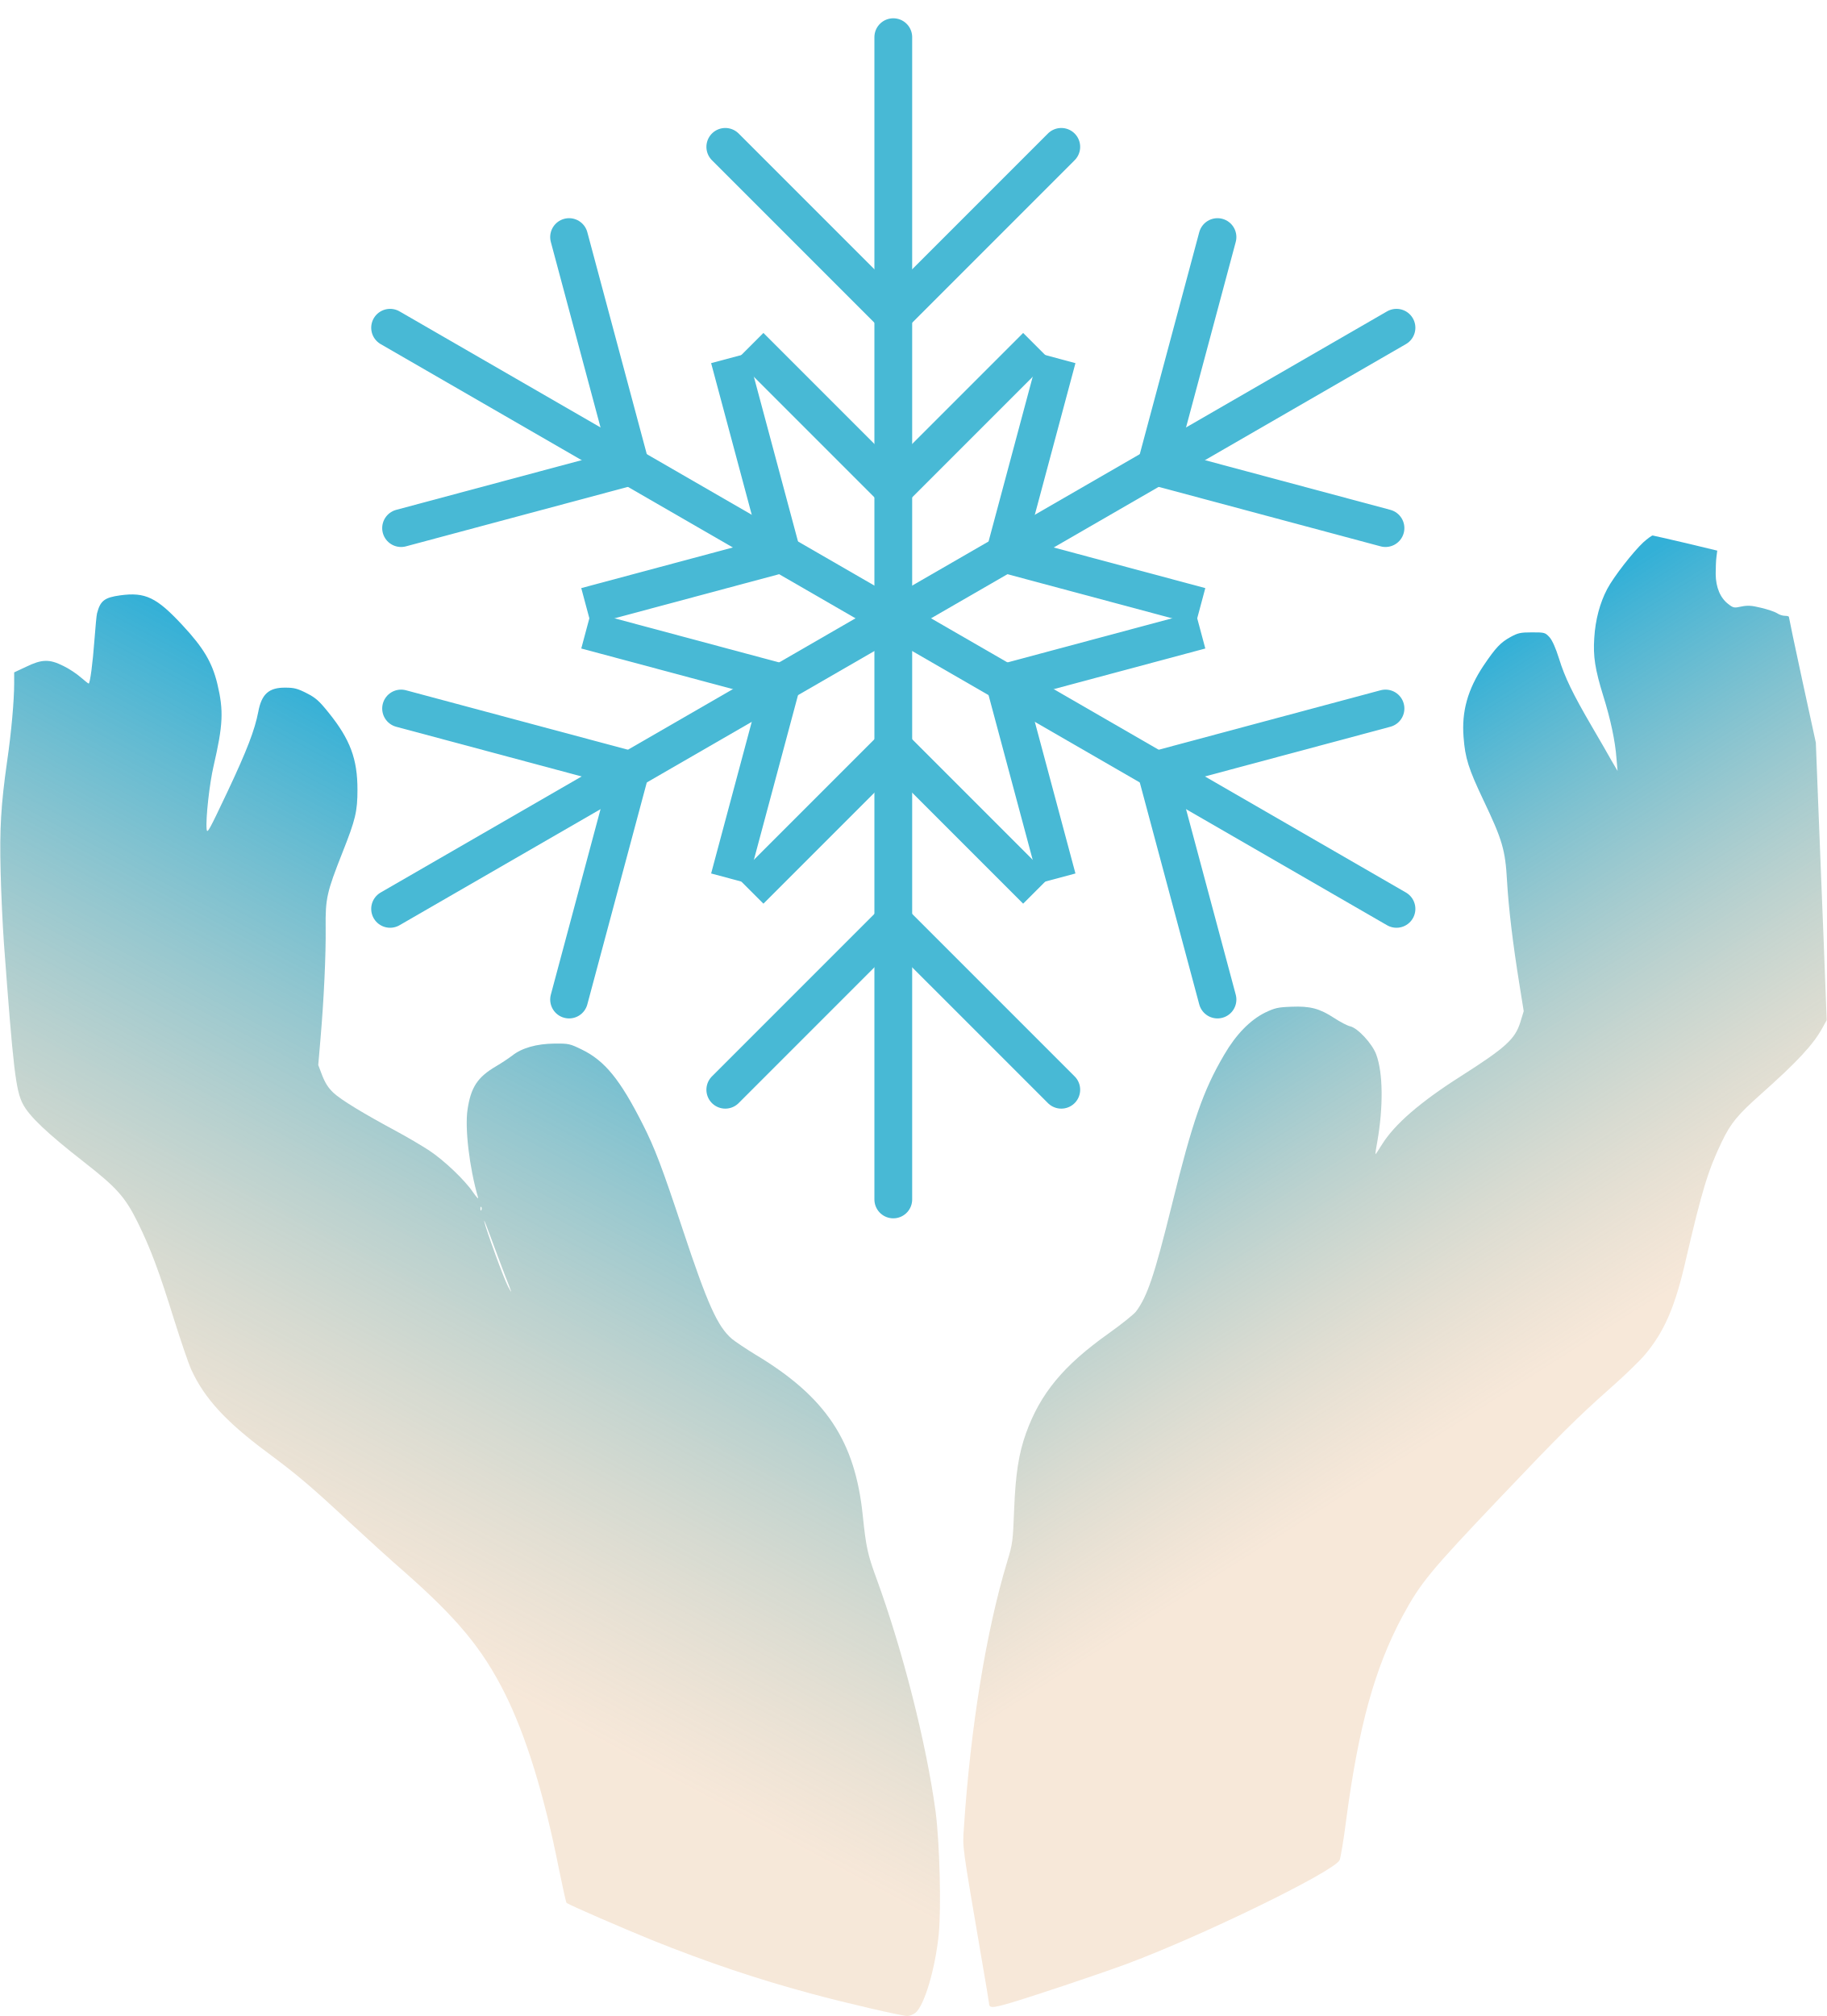
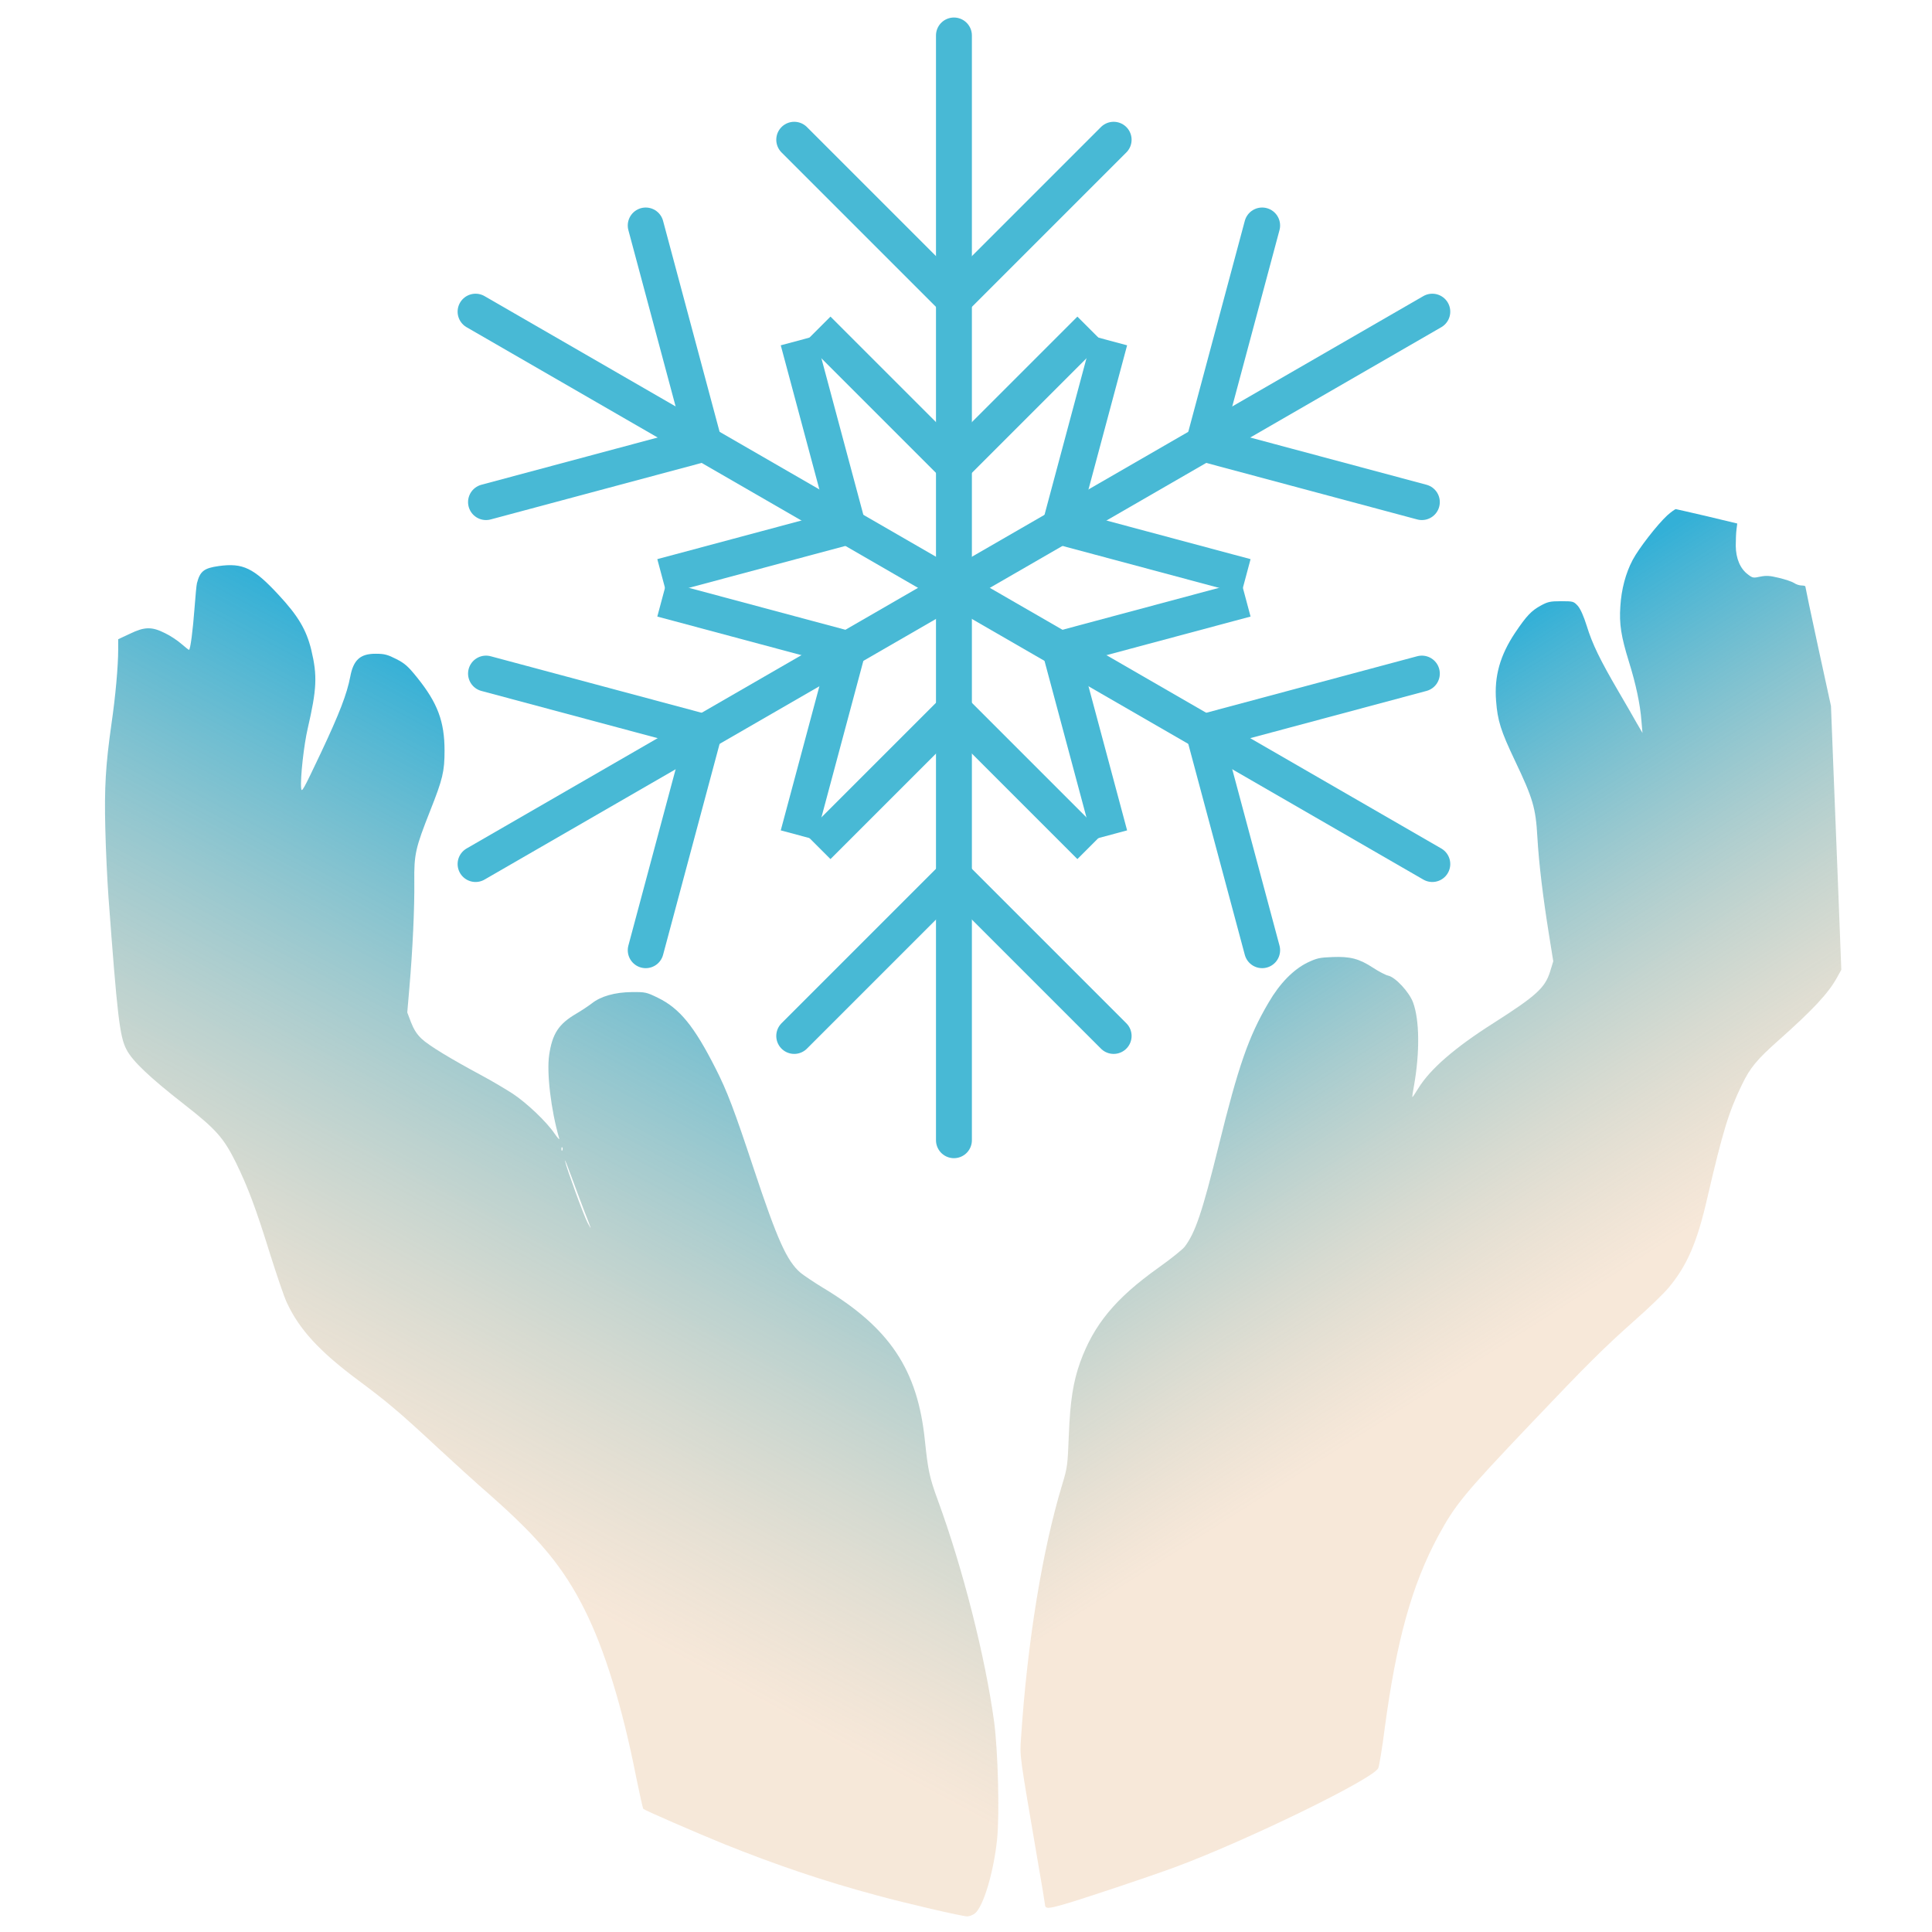
- <svg xmlns="http://www.w3.org/2000/svg" xmlns:xlink="http://www.w3.org/1999/xlink" version="1.0" width="1160pt" height="1280pt" viewBox="0 0 1160 1280" preserveAspectRatio="xMidYMid meet" id="svg12">
+ <svg xmlns="http://www.w3.org/2000/svg" xmlns:xlink="http://www.w3.org/1999/xlink" version="1.0" width="1280pt" height="1280pt" viewBox="0 0 1280 1280" preserveAspectRatio="xMidYMid meet" id="svg12">
  <defs id="defs16">
    <linearGradient id="linearGradient906">
      <stop id="stop902" offset="0" style="stop-color:#e9c29b;stop-opacity:0.379" />
      <stop id="stop904" offset="1" style="stop-color:#33b0d7;stop-opacity:1" />
    </linearGradient>
    <linearGradient id="linearGradient890">
      <stop style="stop-color:#e9c29b;stop-opacity:0.38" offset="0" id="stop886" />
      <stop style="stop-color:#33b0d7;stop-opacity:1" offset="1" id="stop888" />
    </linearGradient>
-     <linearGradient xlink:href="#linearGradient890" id="linearGradient892" x1="925.917" y1="905.089" x2="710.059" y2="564.26" gradientUnits="userSpaceOnUse" />
-     <linearGradient xlink:href="#linearGradient906" id="linearGradient900" x1="212.254" y1="1016.163" x2="451.116" y2="571.192" gradientUnits="userSpaceOnUse" />
+     <linearGradient xlink:href="#linearGradient890" id="linearGradient892" x1="925.917" y1="905.089" x2="710.059" y2="564.26" gradientUnits="userSpaceOnUse" gradientTransform="matrix(0.9918371,0,0,0.9918371,69.37737,0.093369)" />
+     <linearGradient xlink:href="#linearGradient906" id="linearGradient900" x1="212.254" y1="1016.163" x2="451.116" y2="571.192" gradientUnits="userSpaceOnUse" gradientTransform="matrix(0.9918371,0,0,0.9918371,69.37737,0.093369)" />
  </defs>
-   <path style="fill:url(#linearGradient892);stroke:none;stroke-width:0.1;fill-opacity:1" id="path6" d="m 1043.7,344.2 c -6.5,6 -19,22 -23.1,29.8 -4.6,8.7 -7.5,19.5 -8.2,31 -0.8,11.7 0.5,20 5.7,36.8 4.6,14.7 7.6,28.6 8.4,39.7 l 0.7,8 -3.8,-6.5 c -2,-3.6 -7.6,-13.3 -12.4,-21.5 -12.2,-20.9 -17.3,-31.4 -21,-43.4 -2.1,-6.7 -4.2,-11.4 -6,-13.5 -2.8,-3 -3.1,-3.1 -11.2,-3.1 -7.3,0 -8.9,0.4 -13.5,2.9 -6.4,3.5 -9.5,6.8 -17.2,18.2 -10,15 -14,29 -12.7,45.4 1,13.4 3.2,20.2 12.6,40 12.1,25.4 13.9,31.6 15,51.3 1,17.3 3.7,39.9 7.9,65.9 l 2.7,16.8 -2.2,7.2 c -3.4,10.6 -9.2,15.9 -37.4,33.9 -26.2,16.6 -42.6,30.9 -50.5,43.7 -2.1,3.4 -3.9,6.1 -4,6 -0.2,-0.2 0.3,-3.7 1.1,-7.8 3.9,-22.2 3.7,-43.9 -0.7,-55.6 -2.6,-6.9 -11.8,-16.8 -16.6,-17.8 -1.8,-0.4 -6.3,-2.8 -10,-5.2 -9.3,-6.1 -15.3,-7.7 -27.3,-7.2 -8.5,0.3 -10.5,0.8 -16.6,3.7 -9.5,4.7 -18.5,13.9 -25.9,26.6 -13.4,22.7 -20.2,42.3 -33.4,95.8 -11,44.4 -15.5,57.8 -22.7,67.4 -1.4,1.8 -9.2,8.1 -17.5,14 -28.7,20.4 -43.2,38 -52.3,63.1 -4.7,13.1 -6.7,26 -7.6,48.7 -0.8,20.1 -0.9,21.5 -4.4,33 -13.3,43.9 -23.3,105.2 -27.5,169 -0.9,13.1 -1.3,9.6 11.4,84.1 2.5,14.3 4.5,26.5 4.5,27 0.1,3.5 1.7,3.5 12.6,0.4 14.3,-4.2 55,-17.8 73.9,-24.7 47.7,-17.6 132.7,-59 136.2,-66.3 0.6,-1.4 2.6,-13 4.2,-25.8 7.9,-59.4 18.2,-96.4 35.8,-129.2 11.4,-21 17.1,-28 61.6,-74.8 37.9,-39.9 49.2,-51.1 69.7,-69.3 9.1,-8 19.3,-17.8 22.7,-21.9 12.2,-14.6 19,-30.2 25.7,-59.5 10.5,-45.1 14.3,-57.6 23.2,-76 5.5,-11.4 10,-16.8 24.4,-29.6 23.4,-20.8 33.5,-31.7 39.3,-42.3 l 2.7,-4.9 -2,-52.1 c -1.1,-28.7 -2.7,-68.3 -3.5,-88.1 l -1.4,-36 -8.6,-39.5 c -4.7,-21.7 -8.5,-39.8 -8.5,-40.3 0,-0.4 -1.1,-0.7 -2.5,-0.7 -1.4,0 -3.7,-0.7 -5.1,-1.7 -1.4,-0.9 -5.9,-2.4 -10.1,-3.4 -6.1,-1.5 -8.5,-1.6 -12.5,-0.8 -4.5,1 -5.1,0.9 -8.2,-1.5 -5.2,-3.9 -8,-10.7 -8.1,-19.1 0,-3.9 0.2,-8.8 0.5,-11 l 0.5,-3.9 -20,-4.8 c -11,-2.6 -20.5,-4.7 -21,-4.8 -0.6,0 -3.2,1.9 -5.8,4.2 z" />
-   <path style="fill:url(#linearGradient900);stroke:none;stroke-width:0.1;fill-opacity:1" id="path8" d="m 76.3,378 c -10,1.4 -12.6,3.4 -14.7,11.5 -0.3,1.1 -1,8.5 -1.6,16.5 -1.1,14.9 -2.8,28 -3.7,28 -0.3,0 -2.5,-1.8 -5.1,-4 -2.5,-2.2 -7.4,-5.5 -11,-7.2 -8.8,-4.4 -13.6,-4.3 -23.5,0.5 L 9,426.9 v 6.9 c 0,11 -1.8,31.3 -4.5,49.7 -3.9,27.5 -4.8,42.5 -4.1,70 0.3,13.7 1.3,34.2 2.1,45.5 5.9,79.6 7.5,93.3 12,101.9 4,7.8 15.4,18.6 38.7,36.8 21,16.4 26.2,22.2 34.3,38.5 8.2,16.8 13.3,30.3 23,61.5 4.3,13.6 9.2,28.1 11,32 8.3,18.1 21.9,32.9 47.7,52.1 19.5,14.5 27.6,21.3 53.3,45.2 9.9,9.2 25.4,23.3 34.5,31.2 33.5,29.5 49.3,48.6 63.4,76.6 13.5,26.8 25.3,65 34.6,112.2 2.3,11.3 4.4,20.8 4.8,21.2 1.2,1.1 35.7,16.1 54.2,23.6 34.9,14 66.8,24.8 101.5,34.1 19.7,5.4 57.3,14.1 60.6,14.1 1.5,0 3.8,-0.9 5.2,-2 5.6,-4.5 12.5,-27.4 14.8,-49.6 1.7,-16.9 0.6,-58.7 -2,-78.4 -5.9,-43.3 -20.8,-102.1 -37.6,-148 -5.6,-15.3 -6.5,-19.7 -8.6,-39.5 -4.8,-47.6 -23.4,-75.6 -68.3,-102.5 -5.9,-3.6 -12.6,-8.1 -14.8,-9.9 -9.2,-7.9 -15.5,-22 -31.3,-69.6 -13,-39.2 -17.7,-51.7 -25.5,-67 -14.2,-28 -23.9,-40 -38.5,-47.1 -7.6,-3.7 -8.3,-3.9 -17.5,-3.8 -11.2,0.1 -20.7,2.8 -26.7,7.6 -2.1,1.6 -6.7,4.7 -10.3,6.8 -11.8,6.9 -16,13.4 -18.1,27.5 -1.8,11.9 1.2,37.1 6.7,55.9 0.3,1.2 -1.1,-0.4 -3.2,-3.4 -5.2,-7.7 -18.2,-20.1 -27.8,-26.5 -4.5,-2.9 -13.7,-8.4 -20.6,-12.1 -21.2,-11.4 -35.5,-20.1 -40.3,-24.6 -3.2,-3 -5.2,-6.2 -7.1,-11 l -2.5,-6.6 1.4,-16.4 c 2.2,-25.3 3.5,-53.8 3.3,-70.8 -0.2,-18.5 0.7,-22.5 10.7,-47.8 8.2,-20.7 9.5,-25.9 9.5,-39.8 0,-19.5 -4.6,-31.9 -18.3,-48.9 -6.1,-7.6 -8.3,-9.5 -14,-12.4 -5.7,-2.9 -7.9,-3.5 -13.5,-3.5 -10.4,-0.1 -15.1,4 -17.2,15.4 -2.2,11.4 -7.1,24.3 -19.6,50.8 -11.8,24.9 -12.9,27 -13.2,23.5 -0.6,-6.8 1.8,-28.6 4.4,-39.8 6.1,-26.4 6.5,-35.2 2.4,-52.4 -3.3,-13.5 -8.7,-22.7 -22,-37 C 99.5,379.3 92.3,375.8 76.3,378 Z m 229.4,390.2 c -0.3,0.8 -0.6,0.5 -0.6,-0.6 -0.1,-1.1 0.2,-1.7 0.5,-1.3 0.3,0.3 0.4,1.2 0.1,1.9 z m 14.7,40.8 c 4.9,12.4 5.2,13.4 2.3,8 -2.6,-4.7 -14.1,-36.4 -15.2,-41.5 -0.3,-1.7 1.6,3.1 4.3,10.5 2.7,7.4 6.6,17.8 8.6,23 z" />
-   <g transform="matrix(0.442769,0,0,0.442769,-2973.907,-96.91454)" style="clip-rule:evenodd;fill-rule:evenodd;stroke-linecap:round;stroke-miterlimit:10" id="Snowflake">
+   <path style="fill:url(#linearGradient892);fill-opacity:1;stroke:none;stroke-width:0.099" id="path6" d="m 1104.558,341.484 c -6.447,5.951 -18.845,21.82 -22.911,29.557 -4.562,8.629 -7.439,19.341 -8.133,30.747 -0.793,11.604 0.496,19.837 5.654,36.5 4.562,14.58 7.538,28.367 8.331,39.376 l 0.694,7.935 -3.769,-6.447 c -1.984,-3.571 -7.538,-13.191 -12.299,-21.324 -12.1,-20.729 -17.159,-31.144 -20.829,-43.046 -2.083,-6.645 -4.166,-11.307 -5.951,-13.39 -2.777,-2.976 -3.075,-3.075 -11.109,-3.075 -7.24,0 -8.827,0.397 -13.39,2.876 -6.348,3.471 -9.422,6.744 -17.06,18.051 -9.918,14.878 -13.886,28.763 -12.596,45.029 0.992,13.291 3.174,20.035 12.497,39.673 12.001,25.193 13.787,31.342 14.878,50.881 0.992,17.159 3.67,39.574 7.835,65.362 l 2.678,16.663 -2.182,7.141 c -3.372,10.513 -9.125,15.77 -37.095,33.623 -25.986,16.465 -42.252,30.648 -50.088,43.343 -2.083,3.372 -3.868,6.05 -3.967,5.951 -0.198,-0.198 0.298,-3.67 1.091,-7.736 3.868,-22.019 3.67,-43.542 -0.694,-55.146 -2.579,-6.844 -11.704,-16.663 -16.464,-17.655 -1.785,-0.397 -6.249,-2.777 -9.918,-5.158 -9.224,-6.05 -15.175,-7.637 -27.077,-7.141 -8.431,0.298 -10.414,0.793 -16.464,3.67 -9.422,4.662 -18.349,13.787 -25.689,26.383 -13.291,22.515 -20.035,41.955 -33.127,95.018 -10.91,44.038 -15.373,57.328 -22.515,66.85 -1.389,1.785 -9.125,8.034 -17.357,13.886 -28.466,20.233 -42.847,37.69 -51.873,62.585 -4.662,12.993 -6.645,25.788 -7.538,48.302 -0.793,19.936 -0.893,21.325 -4.364,32.731 -13.191,43.542 -23.11,104.341 -27.276,167.62 -0.893,12.993 -1.289,9.522 11.307,83.413 2.48,14.183 4.463,26.284 4.463,26.78 0.099,3.471 1.686,3.471 12.497,0.397 14.183,-4.166 54.551,-17.655 73.297,-24.498 47.311,-17.456 131.617,-58.518 135.088,-65.759 0.595,-1.389 2.579,-12.894 4.166,-25.589 7.836,-58.915 18.051,-95.613 35.508,-128.145 11.307,-20.829 16.96,-27.771 61.097,-74.189 37.591,-39.574 48.798,-50.683 69.131,-68.734 9.026,-7.935 19.142,-17.655 22.515,-21.721 12.1,-14.481 18.845,-29.953 25.49,-59.014 10.414,-44.732 14.183,-57.13 23.011,-75.38 5.455,-11.307 9.918,-16.663 24.201,-29.358 23.209,-20.63 33.227,-31.441 38.979,-41.955 l 2.678,-4.86 -1.984,-51.675 c -1.091,-28.466 -2.678,-67.742 -3.471,-87.381 l -1.389,-35.706 -8.53,-39.178 c -4.662,-21.523 -8.431,-39.475 -8.431,-39.971 0,-0.397 -1.091,-0.694 -2.48,-0.694 -1.389,0 -3.67,-0.694 -5.058,-1.686 -1.389,-0.893 -5.852,-2.38 -10.018,-3.372 -6.05,-1.488 -8.431,-1.587 -12.398,-0.793 -4.463,0.992 -5.058,0.893 -8.133,-1.488 -5.158,-3.868 -7.935,-10.613 -8.034,-18.944 0,-3.868 0.198,-8.728 0.496,-10.91 l 0.496,-3.868 -19.837,-4.761 c -10.91,-2.579 -20.333,-4.662 -20.829,-4.761 -0.595,0 -3.174,1.884 -5.753,4.166 z" />
+   <path style="fill:url(#linearGradient900);fill-opacity:1;stroke:none;stroke-width:0.099" id="path8" d="m 145.055,375.008 c -9.918,1.389 -12.497,3.372 -14.58,11.406 -0.298,1.091 -0.992,8.431 -1.587,16.365 -1.091,14.778 -2.777,27.771 -3.67,27.771 -0.298,0 -2.48,-1.785 -5.058,-3.967 -2.48,-2.182 -7.34,-5.455 -10.91,-7.141 -8.728,-4.364 -13.489,-4.265 -23.308,0.496 l -7.637,3.571 v 6.844 c 0,10.91 -1.785,31.044 -4.463,49.294 -3.868,27.276 -4.761,42.153 -4.067,69.429 0.298,13.588 1.289,33.921 2.083,45.129 5.852,78.95 7.439,92.538 11.902,101.068 3.967,7.736 15.274,18.448 38.384,36.5 20.829,16.266 25.986,22.019 34.02,38.186 8.133,16.663 13.191,30.053 22.812,60.998 4.265,13.489 9.125,27.871 10.91,31.739 8.232,17.952 21.721,32.631 47.311,51.675 19.341,14.382 27.375,21.126 52.865,44.831 9.819,9.125 25.193,23.11 34.218,30.945 33.227,29.259 48.898,48.203 62.882,75.975 13.39,26.581 25.093,64.469 34.318,111.284 2.281,11.208 4.364,20.63 4.761,21.027 1.19,1.091 35.409,15.969 53.758,23.407 34.615,13.886 66.255,24.598 100.671,33.822 19.539,5.356 56.832,13.985 60.105,13.985 1.488,0 3.769,-0.893 5.158,-1.984 5.554,-4.463 12.398,-27.176 14.679,-49.195 1.686,-16.762 0.595,-58.221 -1.984,-77.76 -5.852,-42.947 -20.63,-101.266 -37.293,-146.792 -5.554,-15.175 -6.447,-19.539 -8.53,-39.178 -4.761,-47.211 -23.209,-74.983 -67.742,-101.663 -5.852,-3.571 -12.497,-8.034 -14.679,-9.819 -9.125,-7.836 -15.373,-21.82 -31.044,-69.032 -12.894,-38.88 -17.556,-51.278 -25.292,-66.453 -14.084,-27.771 -23.705,-39.673 -38.186,-46.716 -7.538,-3.67 -8.232,-3.868 -17.357,-3.769 -11.109,0.099 -20.531,2.777 -26.482,7.538 -2.083,1.587 -6.645,4.662 -10.216,6.744 -11.704,6.844 -15.869,13.291 -17.952,27.276 -1.785,11.803 1.19,36.797 6.645,55.444 0.298,1.19 -1.091,-0.397 -3.174,-3.372 -5.158,-7.637 -18.051,-19.936 -27.573,-26.284 -4.463,-2.876 -13.588,-8.331 -20.432,-12.001 -21.027,-11.307 -35.21,-19.936 -39.971,-24.399 -3.174,-2.976 -5.158,-6.149 -7.042,-10.91 l -2.48,-6.546 1.389,-16.266 c 2.182,-25.093 3.471,-53.361 3.273,-70.222 -0.198,-18.349 0.694,-22.316 10.613,-47.41 8.133,-20.531 9.422,-25.689 9.422,-39.475 0,-19.341 -4.562,-31.64 -18.151,-48.501 -6.05,-7.538 -8.232,-9.422 -13.886,-12.299 -5.653,-2.876 -7.836,-3.471 -13.39,-3.471 -10.315,-0.099 -14.977,3.967 -17.06,15.274 -2.182,11.307 -7.042,24.102 -19.44,50.385 -11.704,24.697 -12.795,26.78 -13.092,23.308 -0.595,-6.744 1.785,-28.367 4.364,-39.475 6.05,-26.184 6.447,-34.913 2.38,-51.972 -3.273,-13.39 -8.629,-22.515 -21.82,-36.698 -16.365,-17.655 -23.507,-21.126 -39.376,-18.944 z m 227.527,387.015 c -0.298,0.793 -0.595,0.496 -0.595,-0.595 -0.099,-1.091 0.198,-1.686 0.496,-1.289 0.298,0.298 0.397,1.19 0.099,1.884 z m 14.58,40.467 c 4.86,12.299 5.158,13.291 2.281,7.935 -2.579,-4.662 -13.985,-36.103 -15.076,-41.161 -0.298,-1.686 1.587,3.075 4.265,10.414 2.678,7.34 6.546,17.655 8.53,22.812 z" />
+   <g transform="matrix(0.4391547,0,0,0.4391547,-2880.254,-96.03006)" style="clip-rule:evenodd;fill-rule:evenodd;stroke-linecap:round;stroke-miterlimit:10" id="Snowflake">
    <g id="g8">
      <path d="m 7997.78,1105.52 v 833.334" style="fill:none;fill-rule:nonzero;stroke:#48b9d5;stroke-width:54.17px" id="path2" />
      <path d="m 7811.52,1476.42 186.252,-186.252 186.252,186.252" style="fill:none;fill-rule:nonzero;stroke:#48b9d5;stroke-width:54.17px;stroke-linecap:square" id="path4" />
      <path d="m 7756.83,1781.55 240.943,-240.944 240.944,240.944" style="fill:none;fill-rule:nonzero;stroke:#48b9d5;stroke-width:54.17px" id="path6-0" />
    </g>
    <g id="g16">
      <path d="m 7997.78,1105.52 -721.688,416.667" style="fill:none;fill-rule:nonzero;stroke:#48b9d5;stroke-width:54.17px" id="path10" />
      <path d="m 7583.44,1129.67 254.425,68.173 -68.173,254.425" style="fill:none;fill-rule:nonzero;stroke:#48b9d5;stroke-width:54.17px;stroke-linecap:square" id="path12" />
      <path d="m 7291.85,1234.87 329.135,88.191 -88.192,329.135" style="fill:none;fill-rule:nonzero;stroke:#48b9d5;stroke-width:54.17px" id="path14" />
    </g>
    <g id="g24">
      <path d="M 7997.78,1105.52 7276.092,688.854" style="fill:none;fill-rule:nonzero;stroke:#48b9d5;stroke-width:54.17px" id="path18" />
      <path d="m 7769.69,758.767 68.173,254.425 -254.425,68.173" style="fill:none;fill-rule:nonzero;stroke:#48b9d5;stroke-width:54.17px;stroke-linecap:square" id="path20" />
      <path d="m 7532.79,558.841 88.192,329.135 -329.135,88.191" style="fill:none;fill-rule:nonzero;stroke:#48b9d5;stroke-width:54.17px" id="path22" />
    </g>
    <g id="g32">
      <path d="M 7997.78,1105.52 V 272.187" style="fill:none;fill-rule:nonzero;stroke:#48b9d5;stroke-width:54.17px" id="path26" />
      <path d="M 8184.03,734.614 7997.778,920.866 7811.526,734.614" style="fill:none;fill-rule:nonzero;stroke:#48b9d5;stroke-width:54.17px;stroke-linecap:square" id="path28" />
      <path d="M 8238.72,429.49 7997.776,670.434 7756.833,429.49" style="fill:none;fill-rule:nonzero;stroke:#48b9d5;stroke-width:54.17px" id="path30" />
    </g>
    <g id="g40">
      <path d="M 7997.78,1105.52 8719.468,688.854" style="fill:none;fill-rule:nonzero;stroke:#48b9d5;stroke-width:54.17px" id="path34" />
      <path d="m 8412.11,1081.37 -254.425,-68.173 68.173,-254.425" style="fill:none;fill-rule:nonzero;stroke:#48b9d5;stroke-width:54.17px;stroke-linecap:square" id="path36" />
      <path d="m 8703.7,976.167 -329.135,-88.191 88.191,-329.135" style="fill:none;fill-rule:nonzero;stroke:#48b9d5;stroke-width:54.17px" id="path38" />
    </g>
    <g id="g48">
      <path d="m 7997.78,1105.52 721.688,416.667" style="fill:none;fill-rule:nonzero;stroke:#48b9d5;stroke-width:54.17px" id="path42" />
      <path d="m 8225.86,1452.27 -68.173,-254.425 254.425,-68.173" style="fill:none;fill-rule:nonzero;stroke:#48b9d5;stroke-width:54.17px;stroke-linecap:square" id="path44" />
      <path d="m 8462.76,1652.19 -88.191,-329.135 329.135,-88.191" style="fill:none;fill-rule:nonzero;stroke:#48b9d5;stroke-width:54.17px" id="path46" />
    </g>
  </g>
</svg>
